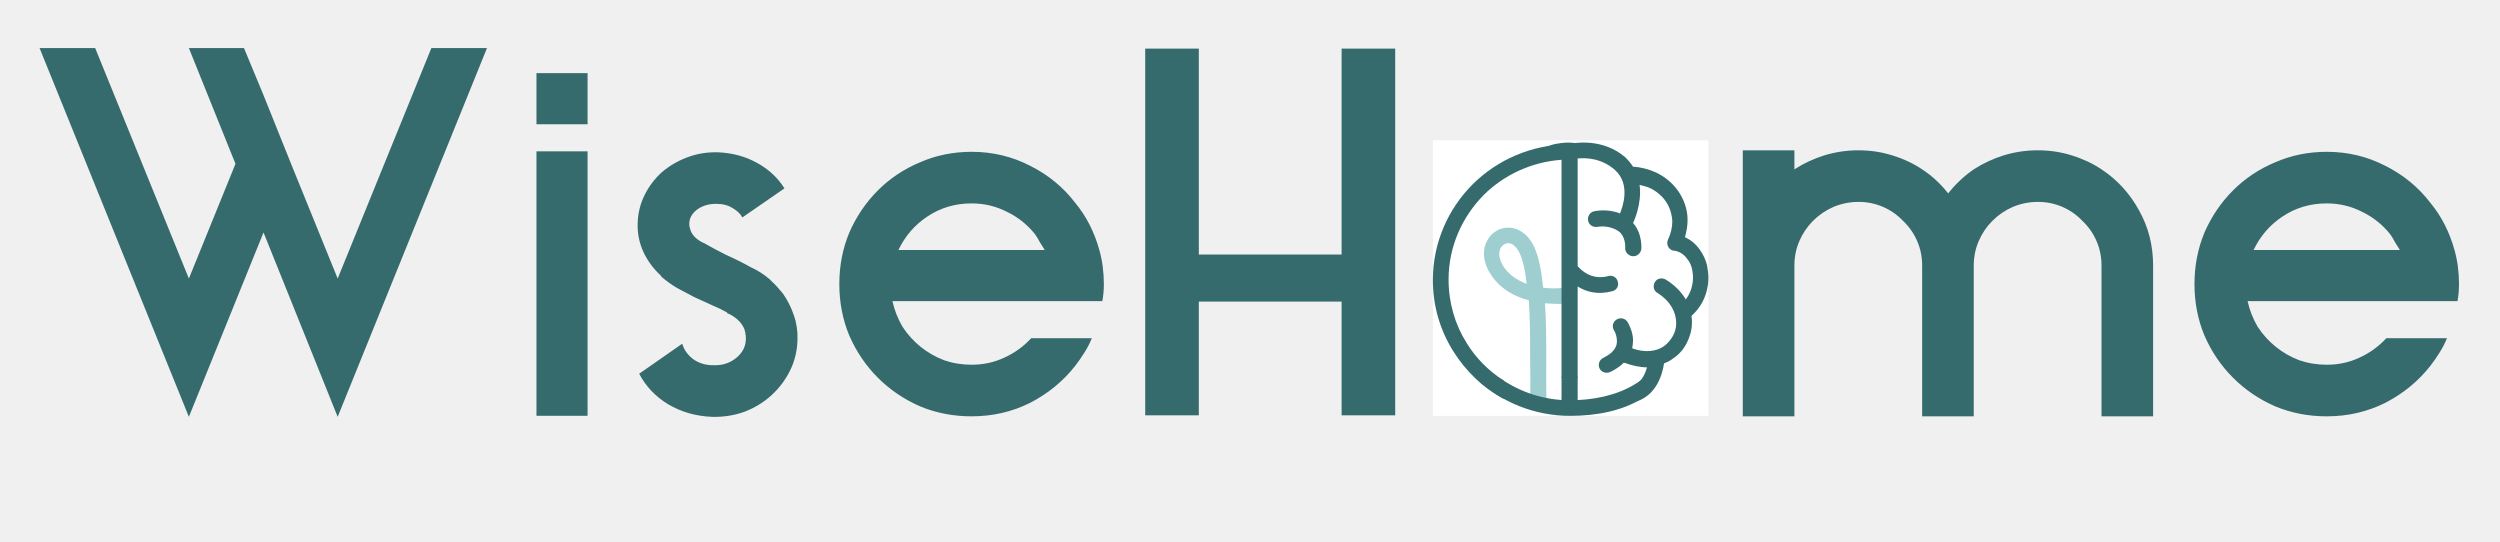
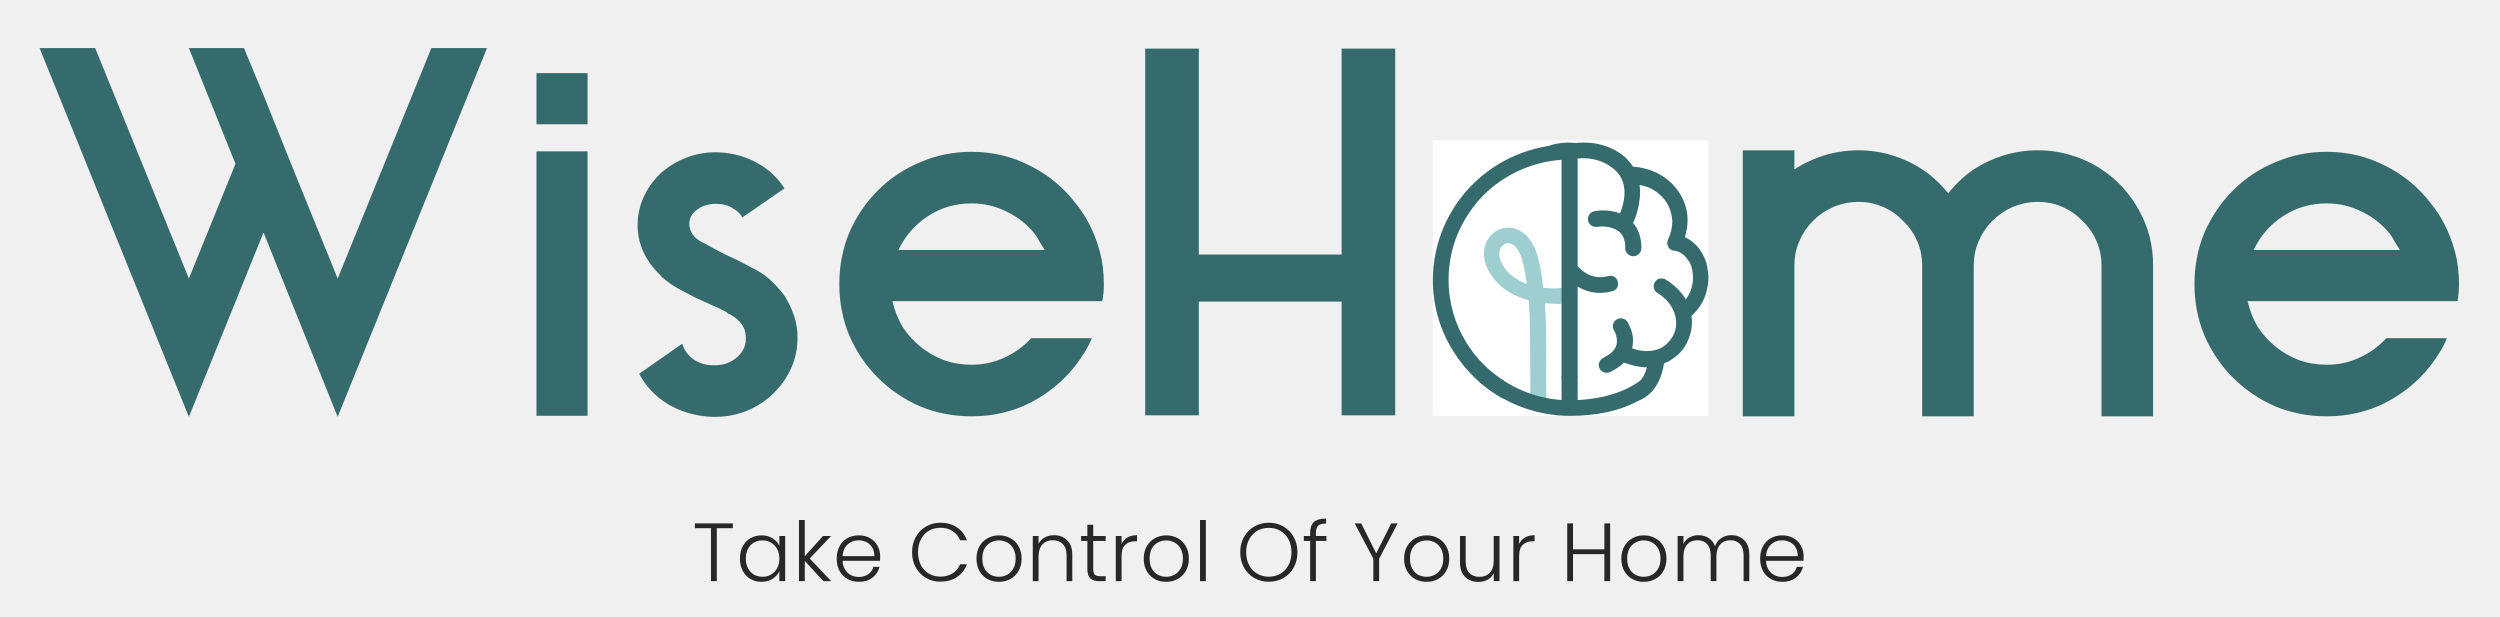
- <svg xmlns="http://www.w3.org/2000/svg" width="998" height="216" viewBox="0 0 998 216" fill="none">
+ <svg xmlns="http://www.w3.org/2000/svg" width="998" height="246" viewBox="0 0 998 246" fill="none">
  <path d="M134.8 111.2L172.2 19.2H194.4L134.8 166.4L105.2 92.8L75.4 166.4L15.8 19.2H38L75.4 111.2L94 65.4L75.4 19.2H97.4L105.2 38L116.2 65.4L134.8 111.2ZM214.156 60.4H234.556V166H214.156V60.4ZM214.156 49.6V29.2H234.556V49.6H214.156ZM312.555 117.2C314.421 119.867 315.888 122.8 316.955 126C318.021 129.067 318.488 132.333 318.355 135.8C318.221 140.2 317.221 144.267 315.355 148C313.488 151.733 311.021 155 307.955 157.8C304.888 160.6 301.288 162.8 297.155 164.4C293.021 165.867 288.688 166.533 284.155 166.4C277.755 166.133 271.955 164.467 266.755 161.4C261.688 158.333 257.821 154.267 255.155 149.2L272.355 137.2C273.021 139.6 274.488 141.667 276.755 143.4C279.021 145 281.688 145.8 284.755 145.8C288.221 145.933 291.221 145 293.755 143C296.421 140.867 297.755 138.267 297.755 135.2C297.755 134.267 297.688 133.6 297.555 133.2V132.8C297.421 132.533 297.355 132.333 297.355 132.2C297.355 131.933 297.288 131.667 297.155 131.4C296.221 129.133 294.488 127.267 291.955 125.8C291.555 125.533 290.955 125.267 290.155 125L290.355 124.8C288.488 123.733 286.421 122.733 284.155 121.8C281.888 120.733 279.555 119.667 277.155 118.6C274.888 117.4 272.621 116.2 270.355 115C268.088 113.667 265.955 112.133 263.955 110.4V110.2L263.355 109.6C260.555 106.933 258.355 103.867 256.755 100.4C255.155 96.8 254.421 93 254.555 89C254.688 85 255.621 81.267 257.355 77.8C259.088 74.333 261.355 71.333 264.155 68.8C267.088 66.267 270.488 64.267 274.355 62.8C278.221 61.333 282.355 60.667 286.755 60.8C292.488 61.067 297.621 62.467 302.155 65C306.821 67.533 310.488 70.933 313.155 75.2L296.355 86.8C295.555 85.333 294.221 84.067 292.355 83C290.621 81.933 288.621 81.4 286.355 81.4C283.288 81.267 280.621 82 278.355 83.6C276.221 85.2 275.155 87.133 275.155 89.4C275.155 90.067 275.221 90.533 275.355 90.8C275.621 92.267 276.288 93.533 277.355 94.6C278.421 95.667 279.755 96.533 281.355 97.2C283.888 98.667 286.755 100.2 289.955 101.8C293.288 103.267 296.621 104.933 299.955 106.8C302.355 107.867 304.755 109.4 307.155 111.4L308.155 112.4C309.488 113.6 310.955 115.2 312.555 117.2ZM396.458 120.2H356.258C357.058 123.8 358.391 127.2 360.258 130.4C362.258 133.467 364.658 136.133 367.458 138.4C370.258 140.667 373.391 142.467 376.858 143.8C380.324 145 383.991 145.6 387.858 145.6C392.524 145.6 396.858 144.667 400.858 142.8C404.991 140.933 408.591 138.333 411.658 135H415.458H435.858C435.058 137 434.058 138.933 432.858 140.8C431.791 142.533 430.591 144.267 429.258 146C424.458 152.133 418.458 157.067 411.258 160.8C404.058 164.4 396.258 166.2 387.858 166.2C380.524 166.2 373.658 164.867 367.258 162.2C360.858 159.4 355.258 155.6 350.458 150.8C345.658 146 341.858 140.4 339.058 134C336.391 127.6 335.058 120.733 335.058 113.4C335.058 106.067 336.391 99.2 339.058 92.8C341.858 86.4 345.658 80.8 350.458 76C355.258 71.2 360.858 67.467 367.258 64.8C373.658 62 380.524 60.6 387.858 60.6C396.258 60.6 404.058 62.467 411.258 66.2C418.458 69.8 424.458 74.733 429.258 81C433.658 86.333 436.858 92.6 438.858 99.8C440.058 104.067 440.658 108.6 440.658 113.4C440.658 115.8 440.458 118.067 440.058 120.2H419.258H396.458ZM387.858 81.2C381.324 81.2 375.458 82.933 370.258 86.4C365.191 89.733 361.324 94.2 358.658 99.8H405.258H417.058C416.391 98.733 415.724 97.667 415.058 96.6C414.524 95.533 413.924 94.533 413.258 93.6C410.191 89.733 406.458 86.733 402.058 84.6C397.658 82.333 392.924 81.2 387.858 81.2ZM535.567 44.8V19.4H556.967V165.8H535.567V139.6V120.4H478.567V139.6V165.8H457.167V19.4H478.567V44.8V82.4V101.2V101.6H535.567V101.2V82.4V44.8ZM626.413 60.4C633.746 60.4 640.613 61.8 647.013 64.6C653.413 67.267 659.013 71 663.813 75.8C668.613 80.6 672.346 86.2 675.013 92.6C677.813 99 679.213 105.867 679.213 113.2C679.213 120.533 677.813 127.4 675.013 133.8C672.346 140.2 668.613 145.8 663.813 150.6C659.013 155.4 653.413 159.2 647.013 162C640.613 164.667 633.746 166 626.413 166C619.079 166 612.213 164.667 605.813 162C599.413 159.2 593.813 155.4 589.013 150.6C584.213 145.8 580.413 140.2 577.613 133.8C574.946 127.4 573.613 120.533 573.613 113.2C573.613 105.867 574.946 99 577.613 92.6C580.413 86.2 584.213 80.6 589.013 75.8C593.813 71 599.413 67.267 605.813 64.6C612.213 61.8 619.079 60.4 626.413 60.4ZM626.413 145.4C630.813 145.4 634.946 144.6 638.813 143C642.813 141.267 646.279 138.933 649.213 136C652.146 133.067 654.413 129.667 656.013 125.8C657.746 121.8 658.613 117.6 658.613 113.2C658.613 108.8 657.746 104.667 656.013 100.8C654.413 96.8 652.146 93.333 649.213 90.4C646.279 87.467 642.813 85.2 638.813 83.6C634.946 81.867 630.813 81 626.413 81C622.013 81 617.813 81.867 613.813 83.6C609.946 85.2 606.546 87.467 603.613 90.4C600.679 93.333 598.346 96.8 596.613 100.8C594.879 104.667 594.013 108.8 594.013 113.2C594.013 117.6 594.879 121.8 596.613 125.8C598.346 129.667 600.679 133.067 603.613 136C606.546 138.933 609.946 141.267 613.813 143C617.813 144.6 622.013 145.4 626.413 145.4ZM838.922 67.6C845.189 71.733 850.189 77.2 853.922 84C857.655 90.667 859.522 98 859.522 106V166.2H838.922V144.6V106C838.922 102.533 838.255 99.267 836.922 96.2C835.589 93.133 833.722 90.467 831.322 88.2C829.055 85.8 826.389 83.933 823.322 82.6C820.255 81.267 816.989 80.6 813.522 80.6C810.055 80.6 806.722 81.267 803.522 82.6C800.455 83.933 797.722 85.8 795.322 88.2C793.055 90.467 791.255 93.133 789.922 96.2C788.589 99.267 787.922 102.533 787.922 106V144.6V166.2H767.322V144.6V106C767.322 102.533 766.655 99.267 765.322 96.2C763.989 93.133 762.122 90.467 759.722 88.2C757.455 85.8 754.789 83.933 751.722 82.6C748.655 81.267 745.389 80.6 741.922 80.6C738.455 80.6 735.122 81.267 731.922 82.6C728.855 83.933 726.122 85.8 723.722 88.2C721.455 90.467 719.655 93.133 718.322 96.2C716.989 99.267 716.322 102.533 716.322 106V144.6V166.2H695.722V106V60H716.322V67.6C720.055 65.2 724.055 63.333 728.322 62C732.722 60.667 737.255 60 741.922 60C746.589 60 751.055 60.667 755.322 62C759.722 63.333 763.722 65.2 767.322 67.6C771.189 70.133 774.655 73.333 777.722 77.2C780.655 73.467 784.055 70.267 787.922 67.6C791.655 65.2 795.655 63.333 799.922 62C804.322 60.667 808.855 60 813.522 60C818.189 60 822.655 60.667 826.922 62C831.322 63.333 835.322 65.2 838.922 67.6ZM937.434 120.2H897.234C898.034 123.8 899.368 127.2 901.234 130.4C903.234 133.467 905.634 136.133 908.434 138.4C911.234 140.667 914.368 142.467 917.834 143.8C921.301 145 924.968 145.6 928.834 145.6C933.501 145.6 937.834 144.667 941.834 142.8C945.968 140.933 949.568 138.333 952.634 135H956.434H976.834C976.034 137 975.034 138.933 973.834 140.8C972.768 142.533 971.568 144.267 970.234 146C965.434 152.133 959.434 157.067 952.234 160.8C945.034 164.4 937.234 166.2 928.834 166.2C921.501 166.2 914.634 164.867 908.234 162.2C901.834 159.4 896.234 155.6 891.434 150.8C886.634 146 882.834 140.4 880.034 134C877.368 127.6 876.034 120.733 876.034 113.4C876.034 106.067 877.368 99.2 880.034 92.8C882.834 86.4 886.634 80.8 891.434 76C896.234 71.2 901.834 67.467 908.234 64.8C914.634 62 921.501 60.6 928.834 60.6C937.234 60.6 945.034 62.467 952.234 66.2C959.434 69.8 965.434 74.733 970.234 81C974.634 86.333 977.834 92.6 979.834 99.8C981.034 104.067 981.634 108.6 981.634 113.4C981.634 115.8 981.434 118.067 981.034 120.2H960.234H937.434ZM928.834 81.2C922.301 81.2 916.434 82.933 911.234 86.4C906.168 89.733 902.301 94.2 899.634 99.8H946.234H958.034C957.368 98.733 956.701 97.667 956.034 96.6C955.501 95.533 954.901 94.533 954.234 93.6C951.168 89.733 947.434 86.733 943.034 84.6C938.634 82.333 933.901 81.2 928.834 81.2Z" fill="#366B6D" />
  <rect x="572" y="56" width="110" height="110" fill="white" />
  <path fill-rule="evenodd" clip-rule="evenodd" d="M609.432 113.312C606.124 112.104 602.816 110.032 600.553 106.925C598.29 103.646 598.116 100.884 598.986 99.158C599.334 98.467 599.857 97.95 600.379 97.604C600.901 97.259 601.598 97.086 602.12 97.086C603.687 97.086 605.254 98.295 606.647 101.056C608.039 103.991 608.91 108.306 609.432 113.312ZM616.048 114.866C615.352 108.306 614.307 102.437 612.392 98.467C609.955 93.289 606.124 91.045 602.468 90.872C600.553 90.872 598.812 91.218 597.245 92.253C595.678 93.116 594.459 94.497 593.589 96.223C591.674 99.848 591.848 105.027 595.678 110.378C599.508 115.729 604.906 118.49 610.303 119.871C610.825 127.294 610.825 135.406 610.825 142.656C610.825 147.144 611.062 154.882 610.81 158.131L617.362 159.381C617.188 155.928 617.267 147.144 617.267 142.656C617.267 135.752 617.267 128.157 616.745 121.08C619.53 121.252 622.316 121.425 624.057 121.252V114.866C622.142 115.211 619.008 115.211 616.048 114.866Z" fill="#9FCED0" />
  <path fill-rule="evenodd" clip-rule="evenodd" d="M623.36 63.791C611.347 64.654 600.379 69.832 592.37 77.772C583.665 86.576 578.268 98.486 578.268 111.605C578.268 120.926 580.879 129.557 585.406 136.806C589.107 142.876 594.206 148.022 600.225 151.867V159.23C591.993 154.745 585.098 148.156 580.183 140.259C574.96 131.973 572 122.307 572 111.777C572 96.933 578.094 83.296 588.017 73.457C597.767 63.791 611.347 57.749 626.32 57.577C628.757 56.886 639.9 55.16 648.779 62.755C649.998 63.963 651.043 65.172 651.913 66.553C655.221 66.725 658.181 67.588 660.966 68.797C664.623 70.523 667.756 73.112 670.02 76.392C672.283 79.671 673.676 83.641 673.676 87.784C673.676 90.028 673.328 92.272 672.631 94.689C674.895 95.724 676.81 97.278 678.203 99.177C679.77 101.248 680.988 103.664 681.511 106.254V106.426C682.033 109.016 682.207 111.777 681.685 114.367C680.988 118.682 678.899 122.825 675.243 126.104C675.417 126.967 675.417 128.003 675.417 128.866C675.417 131.801 674.546 134.562 673.328 136.979C672.109 139.395 670.194 141.639 667.756 143.193C666.712 144.056 665.493 144.574 664.274 145.092C663.759 148.666 661.552 158.114 652.644 160.363V153.791C655.488 152.192 656.83 148.98 657.484 146.645C654.699 146.645 651.565 145.955 648.257 144.747L648.257 144.747C647.735 145.264 647.212 145.782 646.69 146.127C645.297 147.163 643.904 148.026 642.686 148.544C641.119 149.234 639.204 148.544 638.507 146.99C637.811 145.437 638.507 143.538 640.074 142.848C640.306 142.71 640.55 142.572 640.8 142.431C641.489 142.042 642.221 141.628 642.86 141.122C643.556 140.604 644.078 139.913 644.601 139.223L644.601 139.223C645.297 138.187 645.471 137.152 645.471 136.116C645.471 134.217 644.775 132.491 644.253 131.8C643.382 130.247 643.904 128.348 645.471 127.485C647.038 126.622 648.953 127.14 649.824 128.693C650.52 129.902 651.913 132.836 651.913 135.943C651.913 136.979 651.739 138.015 651.565 139.05C656.788 140.949 661.315 140.259 664.274 138.187C665.667 137.152 666.886 135.771 667.756 134.217C668.627 132.664 669.149 130.937 669.149 129.039C669.149 124.723 666.886 120.235 661.663 116.956C660.096 116.093 659.748 114.194 660.618 112.64C661.489 111.087 663.404 110.742 664.971 111.605C668.627 113.849 671.238 116.611 672.98 119.545C674.372 117.646 675.243 115.575 675.591 113.503C675.939 111.777 675.939 109.879 675.591 108.152V107.98C675.243 106.081 674.546 104.528 673.502 103.319C672.283 101.593 670.542 100.385 668.279 100.04C667.931 100.04 667.582 100.04 667.408 99.867C665.841 99.177 665.145 97.278 665.841 95.724C667.06 93.135 667.582 90.719 667.582 88.302C667.408 85.368 666.538 82.606 664.971 80.362C663.404 78.118 661.14 76.219 658.529 75.011C657.31 74.493 655.917 74.148 654.525 73.802C655.569 81.397 652.087 88.647 652.087 88.647C652.087 88.733 652.044 88.777 652 88.82C651.957 88.863 651.913 88.906 651.913 88.992C655.743 93.308 655.221 99.349 655.221 99.349C655.047 101.075 653.48 102.456 651.739 102.284C649.998 102.111 648.605 100.557 648.779 98.831C648.779 98.831 649.127 94.171 645.819 92.099C641.989 89.683 637.811 90.546 637.811 90.546C636.07 90.891 634.329 89.855 633.981 88.129C633.632 86.403 634.677 84.677 636.418 84.332C636.418 84.332 641.467 83.124 646.69 85.195C647.735 82.778 651.043 73.63 644.775 67.933C639.378 63.1 633.11 62.928 629.802 63.273V106.254C631.195 107.807 635.199 111.95 641.989 110.224C643.73 109.706 645.471 110.742 645.819 112.468C646.342 114.194 645.297 115.92 643.556 116.265C637.637 117.819 633.11 116.438 629.802 114.367V150.883H623.36V63.791Z" fill="#366B6D" />
  <path fill-rule="evenodd" clip-rule="evenodd" d="M589.449 151.383C599.252 160.473 612.452 166 626.767 166C637.384 166 647.566 164.061 655.92 158.881C659.021 156.983 660.786 154.364 662.029 151.383L655.614 151.383C654.661 152.097 653.672 152.766 652.644 153.382C645.334 157.872 635.992 159.784 626.593 159.784C616.53 159.784 607.247 156.658 599.416 151.383L589.449 151.383ZM639.469 61.908C636.492 59.325 632.995 57.796 629.378 57.222C626.767 56.704 623.982 56.877 621.371 57.395L621.197 57.395C618.586 57.913 616.15 59.121 614.061 60.675C613.543 61.049 613.05 61.461 612.586 61.908L639.469 61.908Z" fill="#366B6D" />
  <rect x="623.361" y="150.383" width="6.441" height="10.997" fill="#366B6D" />
+   <path d="M292.545 208.933V210.847H286.143V232H283.833V210.847H277.398V208.933H292.545ZM295.387 222.958C295.387 221.11 295.75 219.493 296.476 218.107C297.224 216.699 298.247 215.621 299.545 214.873C300.865 214.103 302.35 213.718 304 213.718C305.716 213.718 307.19 214.114 308.422 214.906C309.676 215.698 310.578 216.71 311.128 217.942V213.982H313.438V232H311.128V228.007C310.556 229.239 309.643 230.262 308.389 231.076C307.157 231.868 305.683 232.264 303.967 232.264C302.339 232.264 300.865 231.879 299.545 231.109C298.247 230.339 297.224 229.25 296.476 227.842C295.75 226.434 295.387 224.806 295.387 222.958ZM311.128 222.991C311.128 221.539 310.831 220.263 310.237 219.163C309.643 218.063 308.829 217.216 307.795 216.622C306.783 216.028 305.661 215.731 304.429 215.731C303.153 215.731 302.009 216.017 300.997 216.589C299.985 217.161 299.182 217.997 298.588 219.097C298.016 220.175 297.73 221.462 297.73 222.958C297.73 224.432 298.016 225.73 298.588 226.852C299.182 227.952 299.985 228.799 300.997 229.393C302.009 229.965 303.153 230.251 304.429 230.251C305.661 230.251 306.783 229.954 307.795 229.36C308.829 228.766 309.643 227.919 310.237 226.819C310.831 225.719 311.128 224.443 311.128 222.991ZM328.696 232L321.271 223.915V232H318.961V207.58H321.271V222.034L328.531 213.982H331.765L323.218 222.958L331.831 232H328.696ZM351.369 222.067C351.369 222.859 351.347 223.464 351.303 223.882H336.354C336.42 225.246 336.75 226.412 337.344 227.38C337.938 228.348 338.719 229.085 339.687 229.591C340.655 230.075 341.711 230.317 342.855 230.317C344.351 230.317 345.605 229.954 346.617 229.228C347.651 228.502 348.333 227.523 348.663 226.291H351.105C350.665 228.051 349.719 229.492 348.267 230.614C346.837 231.714 345.033 232.264 342.855 232.264C341.161 232.264 339.643 231.89 338.301 231.142C336.959 230.372 335.903 229.294 335.133 227.908C334.385 226.5 334.011 224.861 334.011 222.991C334.011 221.121 334.385 219.482 335.133 218.074C335.881 216.666 336.926 215.588 338.268 214.84C339.61 214.092 341.139 213.718 342.855 213.718C344.571 213.718 346.067 214.092 347.343 214.84C348.641 215.588 349.631 216.6 350.313 217.876C351.017 219.13 351.369 220.527 351.369 222.067ZM349.026 222.001C349.048 220.659 348.773 219.515 348.201 218.569C347.651 217.623 346.892 216.908 345.924 216.424C344.956 215.94 343.9 215.698 342.756 215.698C341.04 215.698 339.577 216.248 338.367 217.348C337.157 218.448 336.486 219.999 336.354 222.001H349.026ZM364.095 220.45C364.095 218.184 364.59 216.16 365.58 214.378C366.57 212.574 367.923 211.177 369.639 210.187C371.355 209.175 373.269 208.669 375.381 208.669C377.955 208.669 380.155 209.285 381.981 210.517C383.829 211.727 385.171 213.443 386.007 215.665H383.301C382.641 214.103 381.629 212.882 380.265 212.002C378.923 211.122 377.295 210.682 375.381 210.682C373.687 210.682 372.158 211.078 370.794 211.87C369.452 212.662 368.396 213.806 367.626 215.302C366.856 216.776 366.471 218.492 366.471 220.45C366.471 222.408 366.856 224.124 367.626 225.598C368.396 227.072 369.452 228.205 370.794 228.997C372.158 229.789 373.687 230.185 375.381 230.185C377.295 230.185 378.923 229.756 380.265 228.898C381.629 228.018 382.641 226.808 383.301 225.268H386.007C385.171 227.468 383.829 229.173 381.981 230.383C380.133 231.593 377.933 232.198 375.381 232.198C373.269 232.198 371.355 231.703 369.639 230.713C367.923 229.701 366.57 228.304 365.58 226.522C364.59 224.74 364.095 222.716 364.095 220.45ZM398.747 232.264C397.053 232.264 395.524 231.89 394.16 231.142C392.818 230.372 391.751 229.294 390.959 227.908C390.189 226.5 389.804 224.861 389.804 222.991C389.804 221.121 390.2 219.493 390.992 218.107C391.784 216.699 392.862 215.621 394.226 214.873C395.59 214.103 397.119 213.718 398.813 213.718C400.507 213.718 402.036 214.103 403.4 214.873C404.786 215.621 405.864 216.699 406.634 218.107C407.426 219.493 407.822 221.121 407.822 222.991C407.822 224.839 407.426 226.467 406.634 227.875C405.842 229.283 404.753 230.372 403.367 231.142C401.981 231.89 400.441 232.264 398.747 232.264ZM398.747 230.251C399.935 230.251 401.035 229.987 402.047 229.459C403.059 228.909 403.873 228.095 404.489 227.017C405.127 225.917 405.446 224.575 405.446 222.991C405.446 221.407 405.138 220.076 404.522 218.998C403.906 217.898 403.092 217.084 402.08 216.556C401.068 216.006 399.968 215.731 398.78 215.731C397.592 215.731 396.492 216.006 395.48 216.556C394.468 217.084 393.654 217.898 393.038 218.998C392.444 220.076 392.147 221.407 392.147 222.991C392.147 224.575 392.444 225.917 393.038 227.017C393.654 228.095 394.457 228.909 395.447 229.459C396.459 229.987 397.559 230.251 398.747 230.251ZM420.731 213.652C422.887 213.652 424.647 214.323 426.011 215.665C427.375 216.985 428.057 218.91 428.057 221.44V232H425.78V221.704C425.78 219.746 425.285 218.25 424.295 217.216C423.327 216.182 421.996 215.665 420.302 215.665C418.564 215.665 417.178 216.215 416.144 217.315C415.11 218.415 414.593 220.032 414.593 222.166V232H412.283V213.982H414.593V217.051C415.165 215.951 415.99 215.115 417.068 214.543C418.146 213.949 419.367 213.652 420.731 213.652ZM436.418 215.929V227.116C436.418 228.216 436.627 228.975 437.045 229.393C437.463 229.811 438.2 230.02 439.256 230.02H441.368V232H438.893C437.265 232 436.055 231.626 435.263 230.878C434.471 230.108 434.075 228.854 434.075 227.116V215.929H431.567V213.982H434.075V209.461H436.418V213.982H441.368V215.929H436.418ZM447.738 217.183C448.244 216.061 449.014 215.192 450.048 214.576C451.104 213.96 452.391 213.652 453.909 213.652V216.061H453.282C451.61 216.061 450.268 216.512 449.256 217.414C448.244 218.316 447.738 219.823 447.738 221.935V232H445.428V213.982H447.738V217.183ZM465.521 232.264C463.827 232.264 462.298 231.89 460.934 231.142C459.592 230.372 458.525 229.294 457.733 227.908C456.963 226.5 456.578 224.861 456.578 222.991C456.578 221.121 456.974 219.493 457.766 218.107C458.558 216.699 459.636 215.621 461 214.873C462.364 214.103 463.893 213.718 465.587 213.718C467.281 213.718 468.81 214.103 470.174 214.873C471.56 215.621 472.638 216.699 473.408 218.107C474.2 219.493 474.596 221.121 474.596 222.991C474.596 224.839 474.2 226.467 473.408 227.875C472.616 229.283 471.527 230.372 470.141 231.142C468.755 231.89 467.215 232.264 465.521 232.264ZM465.521 230.251C466.709 230.251 467.809 229.987 468.821 229.459C469.833 228.909 470.647 228.095 471.263 227.017C471.901 225.917 472.22 224.575 472.22 222.991C472.22 221.407 471.912 220.076 471.296 218.998C470.68 217.898 469.866 217.084 468.854 216.556C467.842 216.006 466.742 215.731 465.554 215.731C464.366 215.731 463.266 216.006 462.254 216.556C461.242 217.084 460.428 217.898 459.812 218.998C459.218 220.076 458.921 221.407 458.921 222.991C458.921 224.575 459.218 225.917 459.812 227.017C460.428 228.095 461.231 228.909 462.221 229.459C463.233 229.987 464.333 230.251 465.521 230.251ZM481.367 207.58V232H479.057V207.58H481.367ZM506.516 232.231C504.382 232.231 502.446 231.736 500.708 230.746C498.97 229.734 497.595 228.337 496.583 226.555C495.593 224.751 495.098 222.716 495.098 220.45C495.098 218.184 495.593 216.16 496.583 214.378C497.595 212.574 498.97 211.177 500.708 210.187C502.446 209.175 504.382 208.669 506.516 208.669C508.672 208.669 510.619 209.175 512.357 210.187C514.095 211.177 515.459 212.574 516.449 214.378C517.439 216.16 517.934 218.184 517.934 220.45C517.934 222.716 517.439 224.751 516.449 226.555C515.459 228.337 514.095 229.734 512.357 230.746C510.619 231.736 508.672 232.231 506.516 232.231ZM506.516 230.218C508.232 230.218 509.772 229.822 511.136 229.03C512.5 228.238 513.578 227.105 514.37 225.631C515.162 224.135 515.558 222.408 515.558 220.45C515.558 218.492 515.162 216.776 514.37 215.302C513.578 213.828 512.5 212.695 511.136 211.903C509.772 211.111 508.232 210.715 506.516 210.715C504.8 210.715 503.26 211.111 501.896 211.903C500.532 212.695 499.454 213.828 498.662 215.302C497.87 216.776 497.474 218.492 497.474 220.45C497.474 222.408 497.87 224.135 498.662 225.631C499.454 227.105 500.532 228.238 501.896 229.03C503.26 229.822 504.8 230.218 506.516 230.218ZM529.506 215.929H525.315V232H523.005V215.929H520.497V213.982H523.005V212.728C523.005 210.77 523.5 209.329 524.49 208.405C525.502 207.481 527.13 207.019 529.374 207.019V208.999C527.878 208.999 526.822 209.285 526.206 209.857C525.612 210.429 525.315 211.386 525.315 212.728V213.982H529.506V215.929ZM557.944 208.933L550.552 223.024V232H548.242V223.024L540.784 208.933H543.391L549.397 220.912L555.37 208.933H557.944ZM569.462 232.264C567.768 232.264 566.239 231.89 564.875 231.142C563.533 230.372 562.466 229.294 561.674 227.908C560.904 226.5 560.519 224.861 560.519 222.991C560.519 221.121 560.915 219.493 561.707 218.107C562.499 216.699 563.577 215.621 564.941 214.873C566.305 214.103 567.834 213.718 569.528 213.718C571.222 213.718 572.751 214.103 574.115 214.873C575.501 215.621 576.579 216.699 577.349 218.107C578.141 219.493 578.537 221.121 578.537 222.991C578.537 224.839 578.141 226.467 577.349 227.875C576.557 229.283 575.468 230.372 574.082 231.142C572.696 231.89 571.156 232.264 569.462 232.264ZM569.462 230.251C570.65 230.251 571.75 229.987 572.762 229.459C573.774 228.909 574.588 228.095 575.204 227.017C575.842 225.917 576.161 224.575 576.161 222.991C576.161 221.407 575.853 220.076 575.237 218.998C574.621 217.898 573.807 217.084 572.795 216.556C571.783 216.006 570.683 215.731 569.495 215.731C568.307 215.731 567.207 216.006 566.195 216.556C565.183 217.084 564.369 217.898 563.753 218.998C563.159 220.076 562.862 221.407 562.862 222.991C562.862 224.575 563.159 225.917 563.753 227.017C564.369 228.095 565.172 228.909 566.162 229.459C567.174 229.987 568.274 230.251 569.462 230.251ZM598.606 213.982V232H596.296V228.832C595.768 229.954 594.954 230.812 593.854 231.406C592.754 232 591.522 232.297 590.158 232.297C588.002 232.297 586.242 231.637 584.878 230.317C583.514 228.975 582.832 227.039 582.832 224.509V213.982H585.109V224.245C585.109 226.203 585.593 227.699 586.561 228.733C587.551 229.767 588.893 230.284 590.587 230.284C592.325 230.284 593.711 229.734 594.745 228.634C595.779 227.534 596.296 225.917 596.296 223.783V213.982H598.606ZM606.44 217.183C606.946 216.061 607.716 215.192 608.75 214.576C609.806 213.96 611.093 213.652 612.611 213.652V216.061H611.984C610.312 216.061 608.97 216.512 607.958 217.414C606.946 218.316 606.44 219.823 606.44 221.935V232H604.13V213.982H606.44V217.183ZM642.769 208.933V232H640.459V221.209H627.952V232H625.642V208.933H627.952V219.295H640.459V208.933H642.769ZM656.176 232.264C654.482 232.264 652.953 231.89 651.589 231.142C650.247 230.372 649.18 229.294 648.388 227.908C647.618 226.5 647.233 224.861 647.233 222.991C647.233 221.121 647.629 219.493 648.421 218.107C649.213 216.699 650.291 215.621 651.655 214.873C653.019 214.103 654.548 213.718 656.242 213.718C657.936 213.718 659.465 214.103 660.829 214.873C662.215 215.621 663.293 216.699 664.063 218.107C664.855 219.493 665.251 221.121 665.251 222.991C665.251 224.839 664.855 226.467 664.063 227.875C663.271 229.283 662.182 230.372 660.796 231.142C659.41 231.89 657.87 232.264 656.176 232.264ZM656.176 230.251C657.364 230.251 658.464 229.987 659.476 229.459C660.488 228.909 661.302 228.095 661.918 227.017C662.556 225.917 662.875 224.575 662.875 222.991C662.875 221.407 662.567 220.076 661.951 218.998C661.335 217.898 660.521 217.084 659.509 216.556C658.497 216.006 657.397 215.731 656.209 215.731C655.021 215.731 653.921 216.006 652.909 216.556C651.897 217.084 651.083 217.898 650.467 218.998C649.873 220.076 649.576 221.407 649.576 222.991C649.576 224.575 649.873 225.917 650.467 227.017C651.083 228.095 651.886 228.909 652.876 229.459C653.888 229.987 654.988 230.251 656.176 230.251ZM691.162 213.652C693.274 213.652 694.99 214.323 696.31 215.665C697.652 216.985 698.323 218.91 698.323 221.44V232H696.046V221.704C696.046 219.746 695.573 218.25 694.627 217.216C693.681 216.182 692.394 215.665 690.766 215.665C689.072 215.665 687.719 216.226 686.707 217.348C685.695 218.47 685.189 220.098 685.189 222.232V232H682.912V221.704C682.912 219.746 682.439 218.25 681.493 217.216C680.547 216.182 679.249 215.665 677.599 215.665C675.905 215.665 674.552 216.226 673.54 217.348C672.528 218.47 672.022 220.098 672.022 222.232V232H669.712V213.982H672.022V217.084C672.594 215.962 673.408 215.115 674.464 214.543C675.52 213.949 676.697 213.652 677.995 213.652C679.557 213.652 680.921 214.026 682.087 214.774C683.275 215.522 684.133 216.622 684.661 218.074C685.145 216.644 685.97 215.555 687.136 214.807C688.324 214.037 689.666 213.652 691.162 213.652ZM720.005 222.067C720.005 222.859 719.983 223.464 719.939 223.882H704.99C705.056 225.246 705.386 226.412 705.98 227.38C706.574 228.348 707.355 229.085 708.323 229.591C709.291 230.075 710.347 230.317 711.491 230.317C712.987 230.317 714.241 229.954 715.253 229.228C716.287 228.502 716.969 227.523 717.299 226.291H719.741C719.301 228.051 718.355 229.492 716.903 230.614C715.473 231.714 713.669 232.264 711.491 232.264C709.797 232.264 708.279 231.89 706.937 231.142C705.595 230.372 704.539 229.294 703.769 227.908C703.021 226.5 702.647 224.861 702.647 222.991C702.647 221.121 703.021 219.482 703.769 218.074C704.517 216.666 705.562 215.588 706.904 214.84C708.246 214.092 709.775 213.718 711.491 213.718C713.207 213.718 714.703 214.092 715.979 214.84C717.277 215.588 718.267 216.6 718.949 217.876C719.653 219.13 720.005 220.527 720.005 222.067ZM717.662 222.001C717.684 220.659 717.409 219.515 716.837 218.569C716.287 217.623 715.528 216.908 714.56 216.424C713.592 215.94 712.536 215.698 711.392 215.698C709.676 215.698 708.213 216.248 707.003 217.348C705.793 218.448 705.122 219.999 704.99 222.001H717.662Z" fill="#272727" />
</svg>
